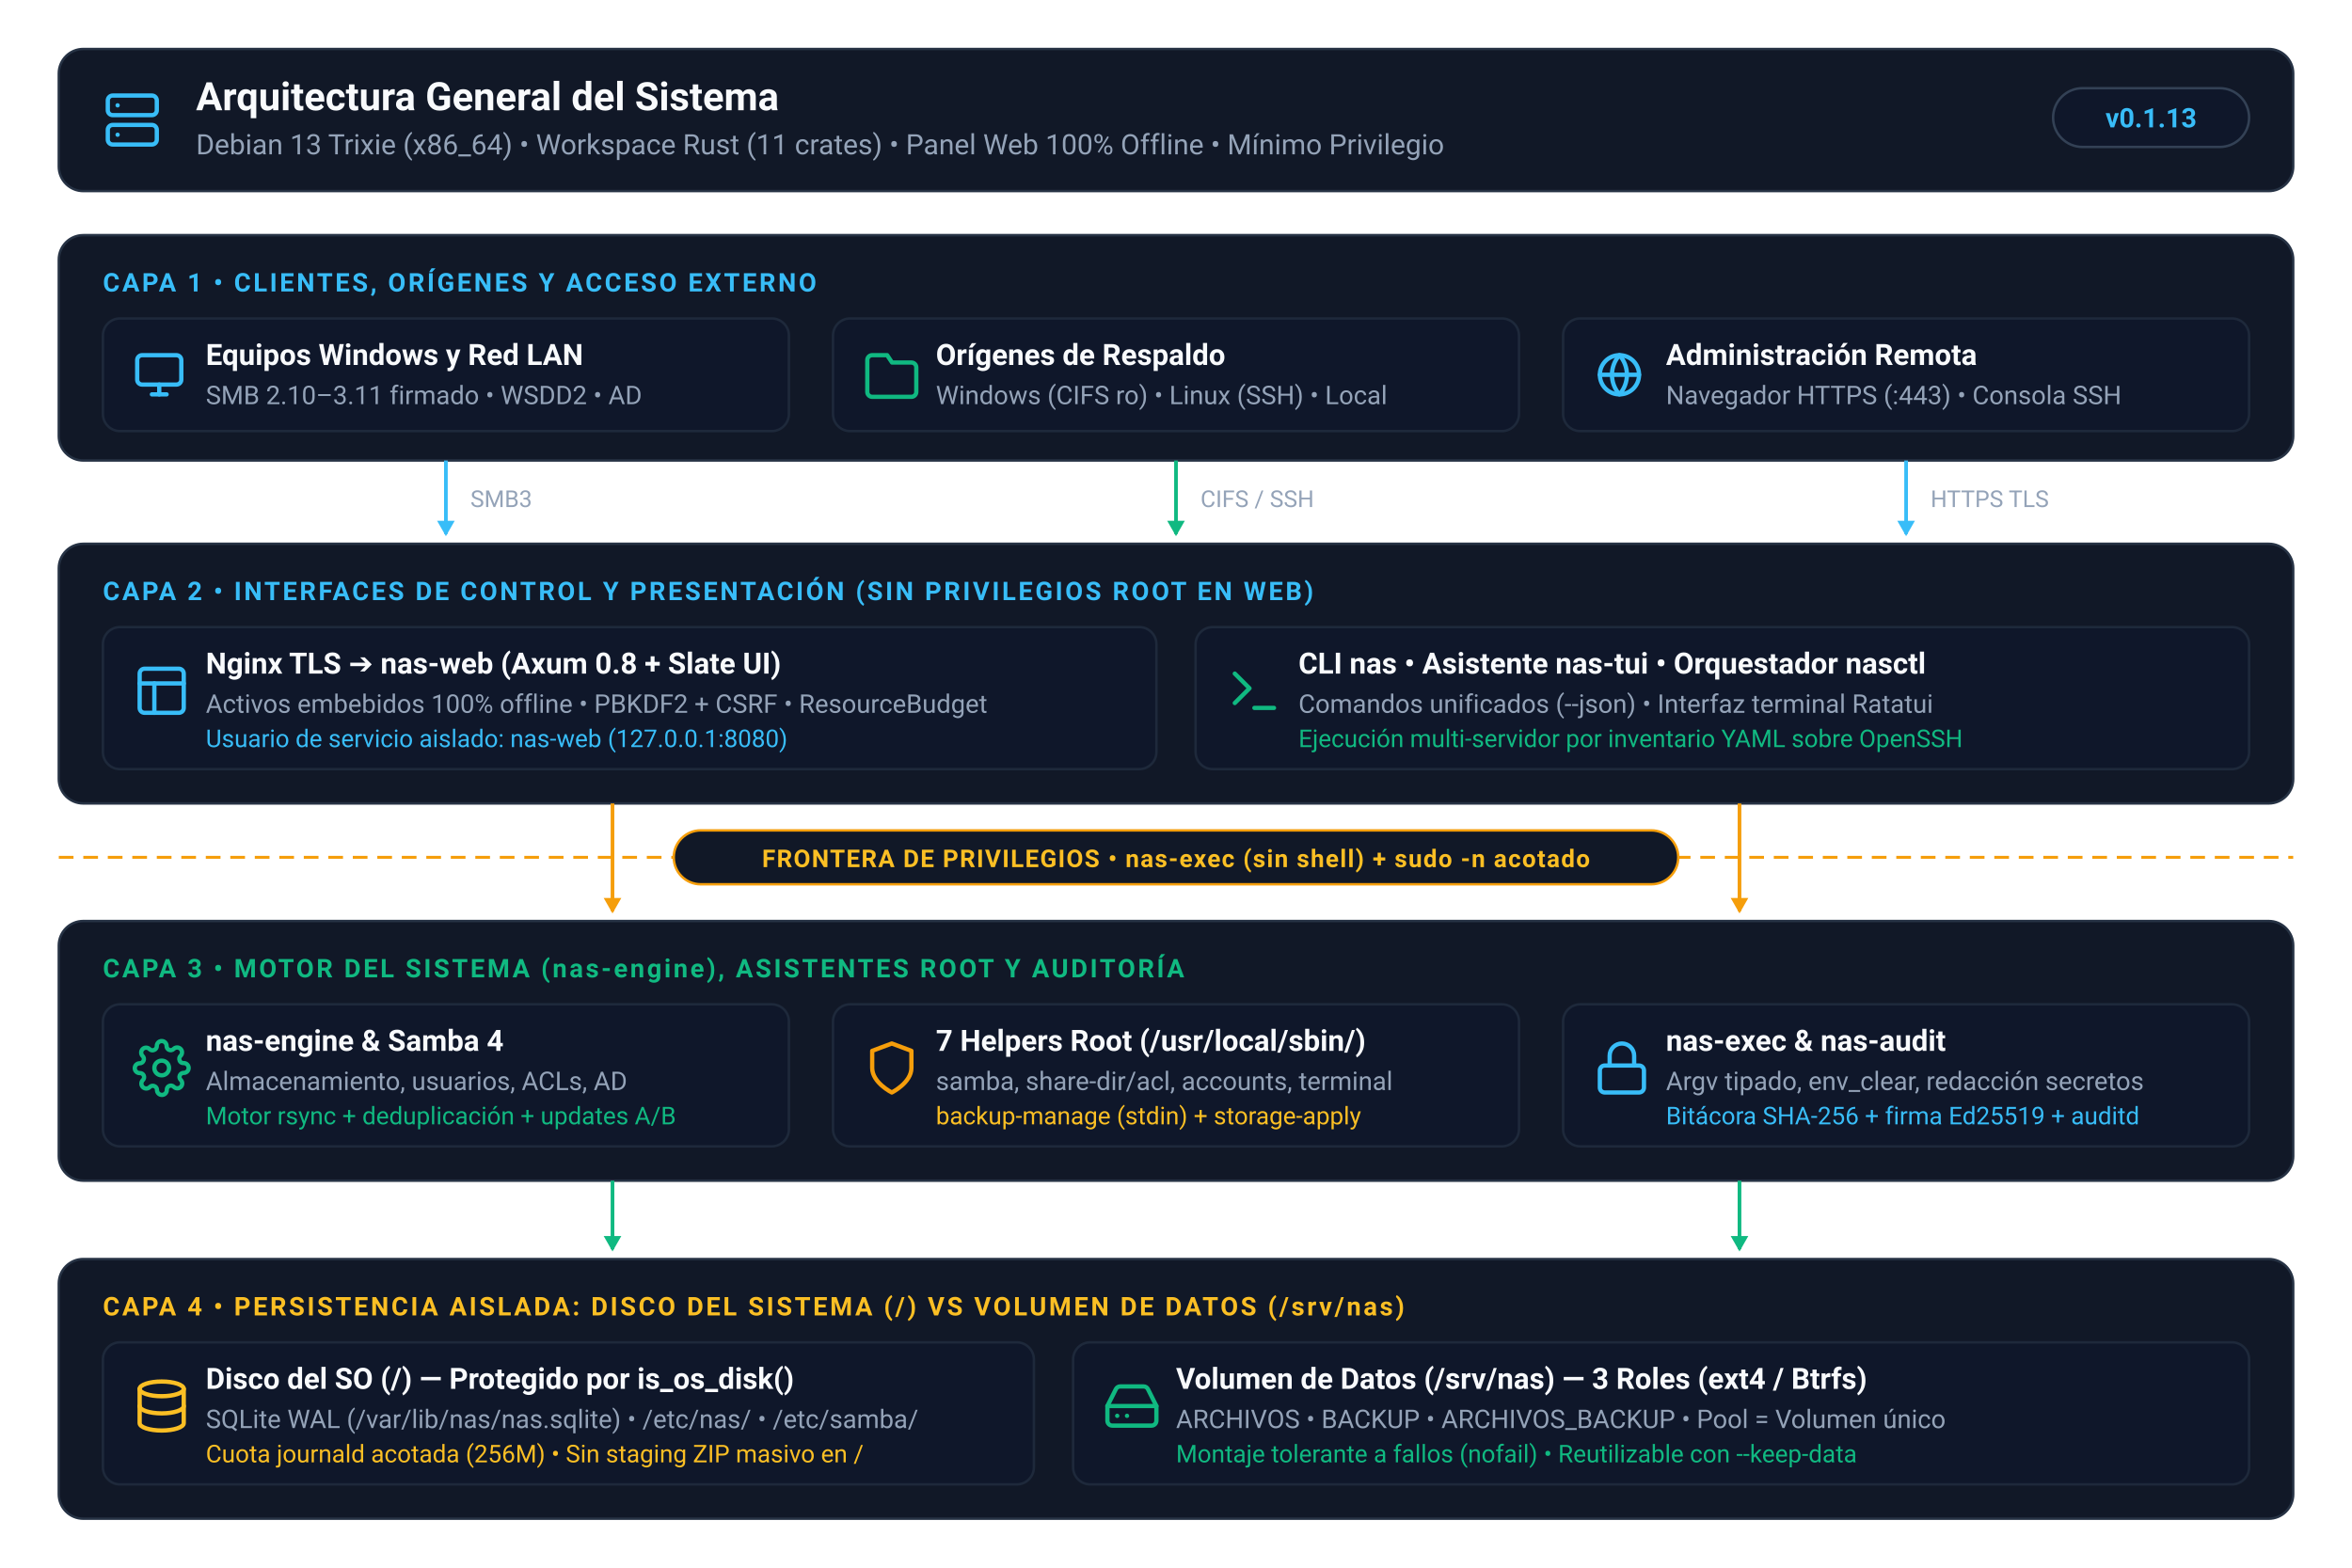
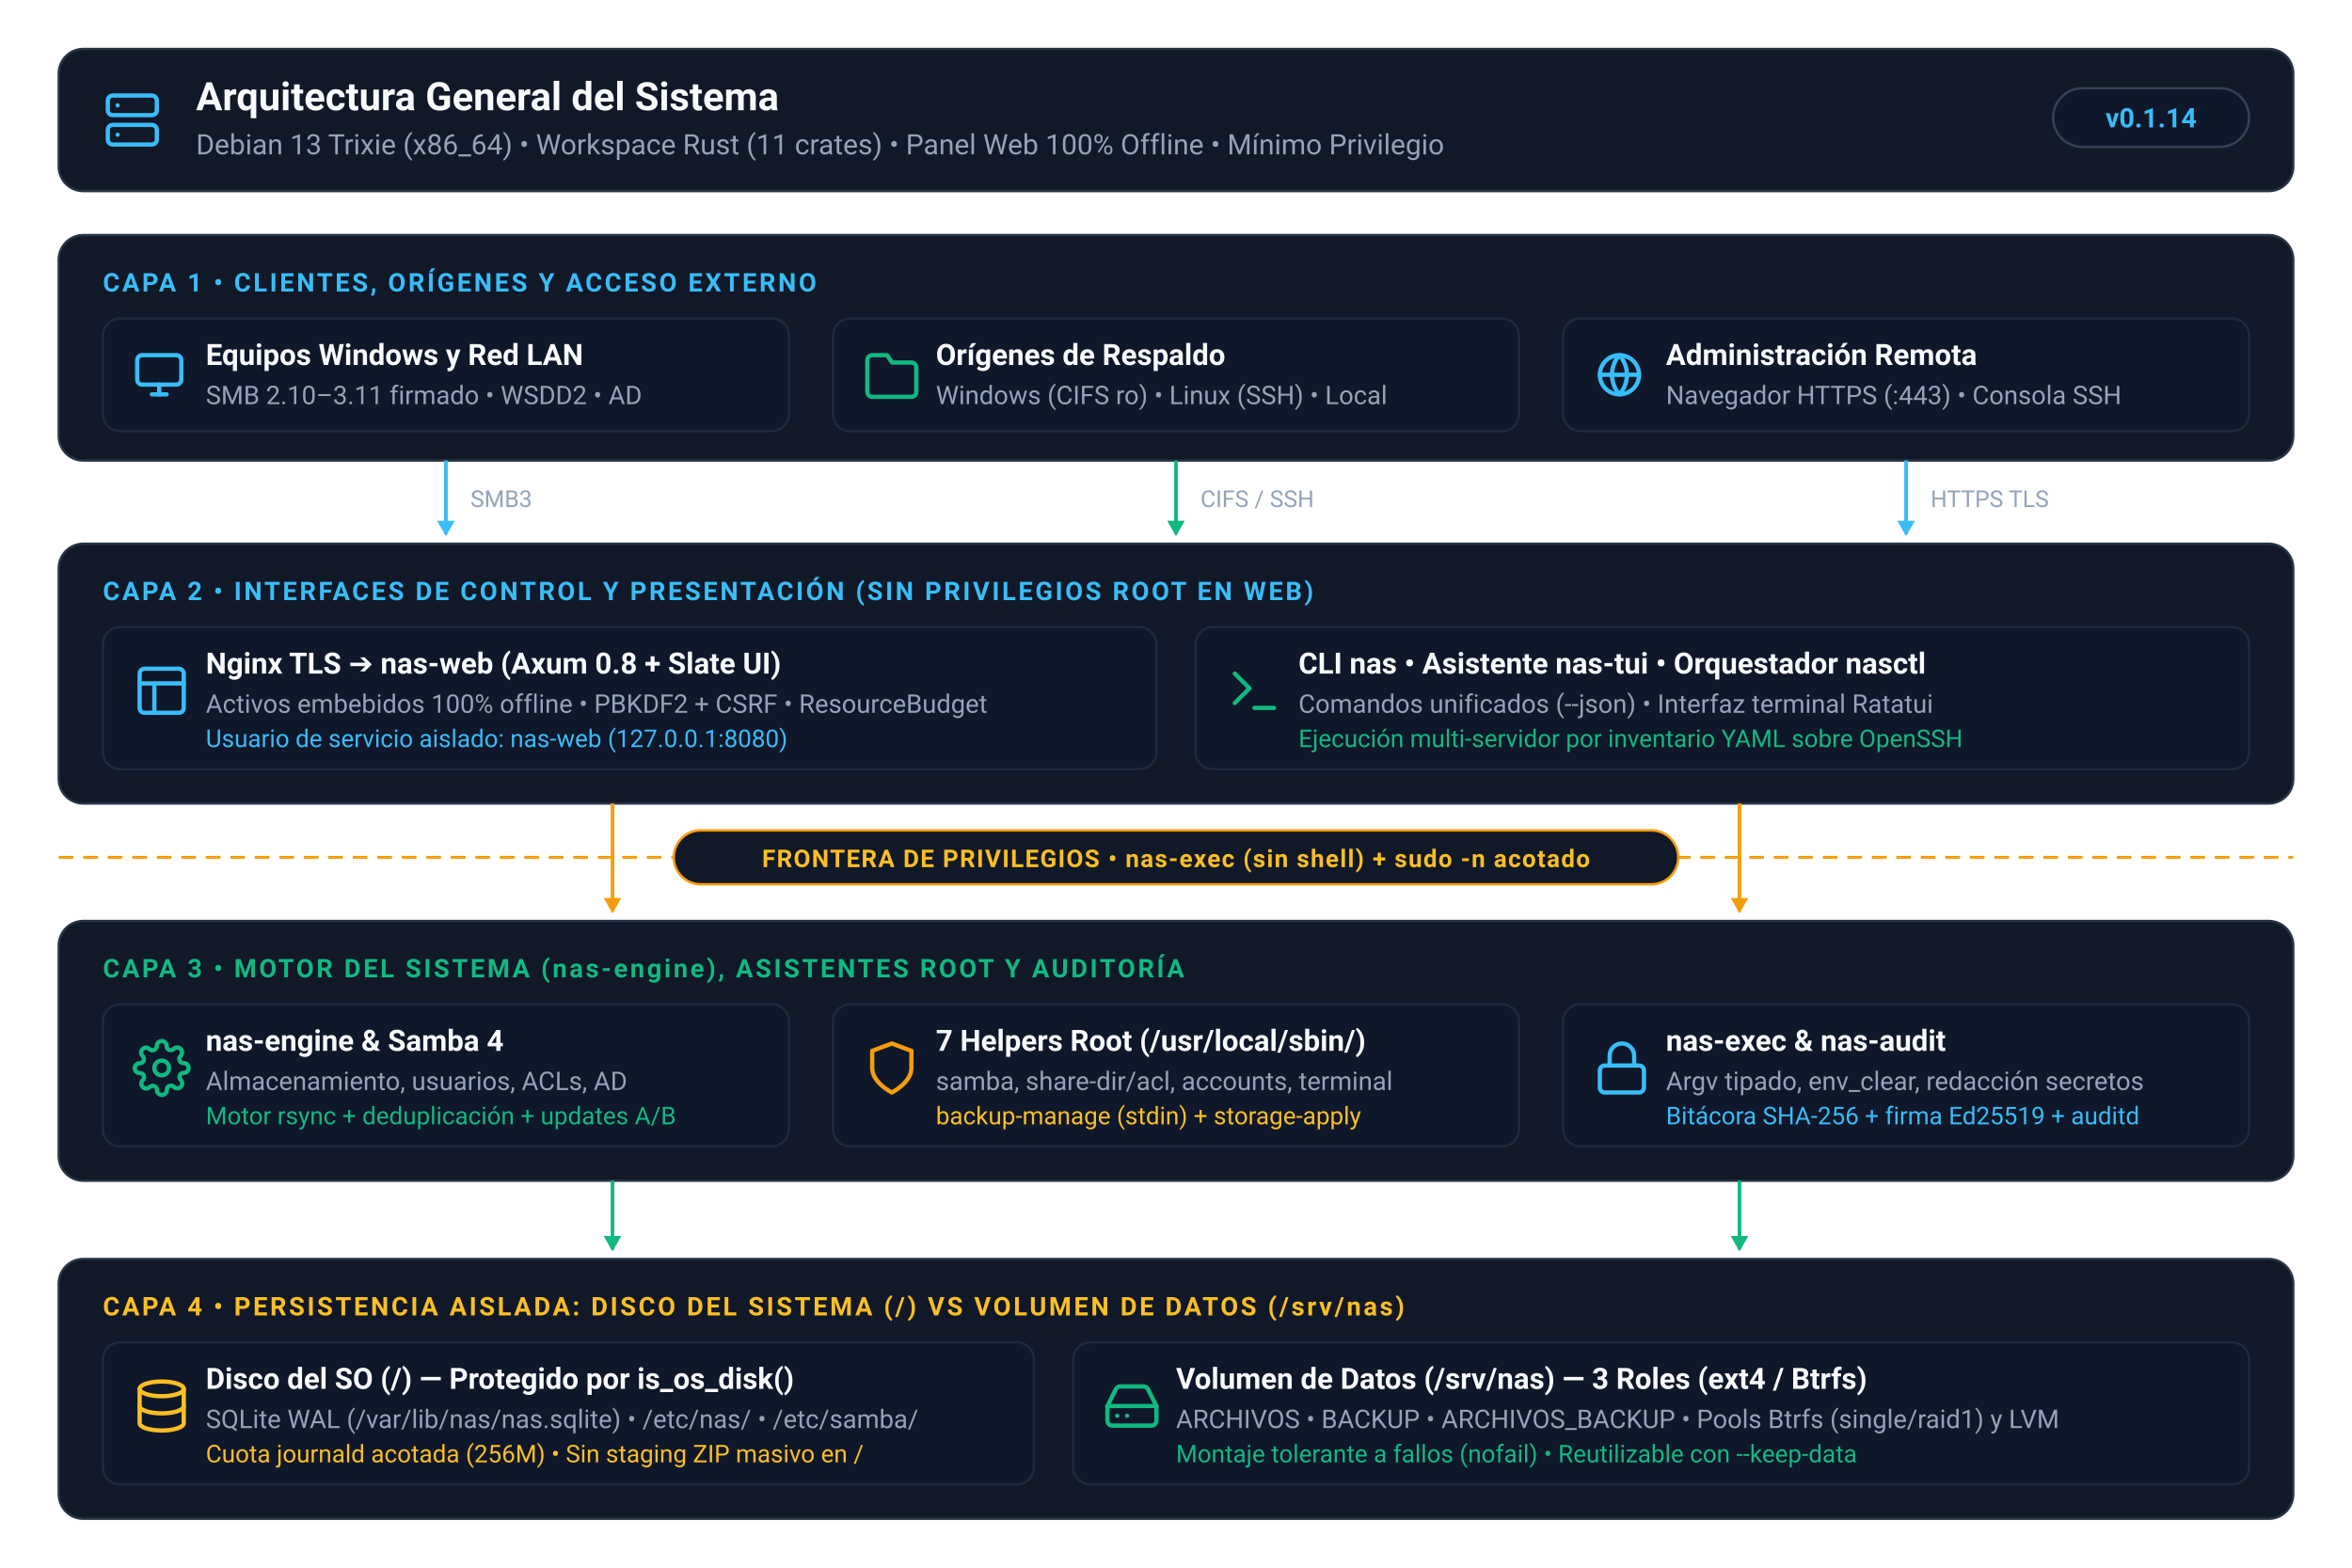
<svg xmlns="http://www.w3.org/2000/svg" viewBox="0 0 960 640" width="100%" height="100%" style="background:#0b1120; font-family:system-ui, -apple-system, 'Segoe UI', Roboto, Helvetica, Arial, sans-serif;">
  <defs>
    <marker id="arrow-blue" viewBox="0 0 10 10" refX="7" refY="5" markerWidth="6" markerHeight="6" orient="auto">
      <path d="M 1 1 L 8 5 L 1 9 z" fill="#38bdf8" />
    </marker>
    <marker id="arrow-amber" viewBox="0 0 10 10" refX="7" refY="5" markerWidth="6" markerHeight="6" orient="auto">
      <path d="M 1 1 L 8 5 L 1 9 z" fill="#f59e0b" />
    </marker>
    <marker id="arrow-green" viewBox="0 0 10 10" refX="7" refY="5" markerWidth="6" markerHeight="6" orient="auto">
      <path d="M 1 1 L 8 5 L 1 9 z" fill="#10b981" />
    </marker>
  </defs>
  <rect x="24" y="20" width="912" height="58" rx="10" fill="#111827" stroke="#263244" stroke-width="1" />
  <g transform="translate(42, 37)" fill="none" stroke="#38bdf8" stroke-width="1.75" stroke-linecap="round" stroke-linejoin="round">
    <rect x="2" y="2" width="20" height="8" rx="2" />
    <rect x="2" y="14" width="20" height="8" rx="2" />
    <line x1="6" y1="6" x2="6.01" y2="6" />
    <line x1="6" y1="18" x2="6.01" y2="18" />
  </g>
  <text x="80" y="45" fill="#f8fafc" font-size="16" font-weight="700">Arquitectura General del Sistema</text>
  <text x="80" y="63" fill="#94a3b8" font-size="11.5">Debian 13 Trixie (x86_64) • Workspace Rust (11 crates) • Panel Web 100% Offline • Mínimo Privilegio</text>
  <rect x="838" y="36" width="80" height="24" rx="12" fill="#0f172a" stroke="#334155" stroke-width="1" />
-   <text x="878" y="52" text-anchor="middle" fill="#38bdf8" font-size="11" font-weight="600">v0.1.13</text>
+   <text x="878" y="52" text-anchor="middle" fill="#38bdf8" font-size="11" font-weight="600">v0.1.14</text>
  <g transform="translate(24, 96)">
    <rect width="912" height="92" rx="10" fill="#111827" stroke="#263244" stroke-width="1" />
    <text x="18" y="23" fill="#38bdf8" font-size="10.5" font-weight="700" letter-spacing="1">CAPA 1 • CLIENTES, ORÍGENES Y ACCESO EXTERNO</text>
    <rect x="18" y="34" width="280" height="46" rx="7" fill="#0f172a" stroke="#1e293b" stroke-width="1" />
    <g transform="translate(30, 46)" fill="none" stroke="#38bdf8" stroke-width="1.75" stroke-linecap="round" stroke-linejoin="round">
      <rect x="2" y="3" width="18" height="12" rx="2" />
      <line x1="8" y1="19" x2="14" y2="19" />
      <line x1="11" y1="15" x2="11" y2="19" />
    </g>
    <text x="60" y="53" fill="#f8fafc" font-size="12" font-weight="600">Equipos Windows y Red LAN</text>
    <text x="60" y="69" fill="#94a3b8" font-size="10.5">SMB 2.10–3.11 firmado • WSDD2 • AD</text>
    <rect x="316" y="34" width="280" height="46" rx="7" fill="#0f172a" stroke="#1e293b" stroke-width="1" />
    <g transform="translate(328, 46)" fill="none" stroke="#10b981" stroke-width="1.75" stroke-linecap="round" stroke-linejoin="round">
      <path d="M4 20h16a2 2 0 0 0 2-2V8a2 2 0 0 0-2-2h-7.9l-2-3H4a2 2 0 0 0-2 2v13a2 2 0 0 0 2 2z" />
    </g>
    <text x="358" y="53" fill="#f8fafc" font-size="12" font-weight="600">Orígenes de Respaldo</text>
    <text x="358" y="69" fill="#94a3b8" font-size="10.5">Windows (CIFS ro) • Linux (SSH) • Local</text>
    <rect x="614" y="34" width="280" height="46" rx="7" fill="#0f172a" stroke="#1e293b" stroke-width="1" />
    <g transform="translate(626, 46)" fill="none" stroke="#38bdf8" stroke-width="1.75" stroke-linecap="round" stroke-linejoin="round">
      <circle cx="11" cy="11" r="8" />
      <path d="M3 11h16M11 3a12 12 0 0 1 0 16M11 3a12 12 0 0 0 0 16" />
    </g>
    <text x="656" y="53" fill="#f8fafc" font-size="12" font-weight="600">Administración Remota</text>
    <text x="656" y="69" fill="#94a3b8" font-size="10.5">Navegador HTTPS (:443) • Consola SSH</text>
  </g>
  <line x1="182" y1="188" x2="182" y2="218" stroke="#38bdf8" stroke-width="1.5" marker-end="url(#arrow-blue)" />
  <text x="192" y="207" fill="#94a3b8" font-size="9.5">SMB3</text>
  <line x1="480" y1="188" x2="480" y2="218" stroke="#10b981" stroke-width="1.5" marker-end="url(#arrow-green)" />
  <text x="490" y="207" fill="#94a3b8" font-size="9.5">CIFS / SSH</text>
  <line x1="778" y1="188" x2="778" y2="218" stroke="#38bdf8" stroke-width="1.5" marker-end="url(#arrow-blue)" />
  <text x="788" y="207" fill="#94a3b8" font-size="9.5">HTTPS TLS</text>
  <g transform="translate(24, 222)">
    <rect width="912" height="106" rx="10" fill="#111827" stroke="#263244" stroke-width="1" />
    <text x="18" y="23" fill="#38bdf8" font-size="10.5" font-weight="700" letter-spacing="1">CAPA 2 • INTERFACES DE CONTROL Y PRESENTACIÓN (SIN PRIVILEGIOS ROOT EN WEB)</text>
    <rect x="18" y="34" width="430" height="58" rx="7" fill="#0f172a" stroke="#1e293b" stroke-width="1" />
    <g transform="translate(30, 48)" fill="none" stroke="#38bdf8" stroke-width="1.75" stroke-linecap="round" stroke-linejoin="round">
      <rect x="3" y="3" width="18" height="18" rx="2" />
      <line x1="3" y1="9" x2="21" y2="9" />
      <line x1="9" y1="21" x2="9" y2="9" />
    </g>
    <text x="60" y="53" fill="#f8fafc" font-size="12" font-weight="600">Nginx TLS ➔ nas-web (Axum 0.8 + Slate UI)</text>
    <text x="60" y="69" fill="#94a3b8" font-size="10.5">Activos embebidos 100% offline • PBKDF2 + CSRF • ResourceBudget</text>
    <text x="60" y="83" fill="#38bdf8" font-size="10">Usuario de servicio aislado: nas-web (127.0.0.1:8080)</text>
    <rect x="464" y="34" width="430" height="58" rx="7" fill="#0f172a" stroke="#1e293b" stroke-width="1" />
    <g transform="translate(476, 48)" fill="none" stroke="#10b981" stroke-width="1.75" stroke-linecap="round" stroke-linejoin="round">
      <polyline points="4 17 10 11 4 5" />
      <line x1="12" y1="19" x2="20" y2="19" />
    </g>
    <text x="506" y="53" fill="#f8fafc" font-size="12" font-weight="600">CLI nas • Asistente nas-tui • Orquestador nasctl</text>
    <text x="506" y="69" fill="#94a3b8" font-size="10.5">Comandos unificados (--json) • Interfaz terminal Ratatui</text>
    <text x="506" y="83" fill="#10b981" font-size="10">Ejecución multi-servidor por inventario YAML sobre OpenSSH</text>
  </g>
  <line x1="24" y1="350" x2="936" y2="350" stroke="#f59e0b" stroke-width="1.2" stroke-dasharray="6,4" />
  <rect x="275" y="339" width="410" height="22" rx="11" fill="#111827" stroke="#f59e0b" stroke-width="1" />
  <text x="480" y="354" text-anchor="middle" fill="#fbbf24" font-size="10" font-weight="700" letter-spacing="0.5">FRONTERA DE PRIVILEGIOS • nas-exec (sin shell) + sudo -n acotado</text>
  <line x1="250" y1="328" x2="250" y2="372" stroke="#f59e0b" stroke-width="1.5" marker-end="url(#arrow-amber)" />
  <line x1="710" y1="328" x2="710" y2="372" stroke="#f59e0b" stroke-width="1.5" marker-end="url(#arrow-amber)" />
  <g transform="translate(24, 376)">
    <rect width="912" height="106" rx="10" fill="#111827" stroke="#263244" stroke-width="1" />
    <text x="18" y="23" fill="#10b981" font-size="10.5" font-weight="700" letter-spacing="1">CAPA 3 • MOTOR DEL SISTEMA (nas-engine), ASISTENTES ROOT Y AUDITORÍA</text>
    <rect x="18" y="34" width="280" height="58" rx="7" fill="#0f172a" stroke="#1e293b" stroke-width="1" />
    <g transform="translate(30, 48)" fill="none" stroke="#10b981" stroke-width="1.75" stroke-linecap="round" stroke-linejoin="round">
      <circle cx="12" cy="12" r="3" />
      <path d="M19.4 15a1.65 1.65 0 0 0 .33 1.82l.06.06a2 2 0 1 1-2.83 2.83l-.06-.06a1.65 1.65 0 0 0-1.82-.33 1.65 1.65 0 0 0-1 1.51V21a2 2 0 0 1-4 0v-.09A1.65 1.65 0 0 0 9 19.4a1.65 1.65 0 0 0-1.82.33l-.06.06a2 2 0 1 1-2.83-2.83l.06-.06a1.65 1.65 0 0 0 .33-1.82 1.65 1.65 0 0 0-1.51-1H3a2 2 0 0 1 0-4h.09A1.65 1.65 0 0 0 4.6 9a1.65 1.65 0 0 0-.33-1.82l-.06-.06a2 2 0 1 1 2.83-2.83l.06.06A1.65 1.65 0 0 0 9 4.6a1.65 1.65 0 0 0 1-1.51V3a2 2 0 0 1 4 0v.09a1.65 1.65 0 0 0 1 1.51 1.65 1.65 0 0 0 1.82-.33l.06-.06a2 2 0 1 1 2.83 2.83l-.06.06a1.65 1.65 0 0 0-.33 1.82V9c.26.6.78 1 1.51 1H21a2 2 0 0 1 0 4h-.09a1.65 1.65 0 0 0-1.51 1z" />
    </g>
    <text x="60" y="53" fill="#f8fafc" font-size="12" font-weight="600">nas-engine &amp; Samba 4</text>
    <text x="60" y="69" fill="#94a3b8" font-size="10.5">Almacenamiento, usuarios, ACLs, AD</text>
    <text x="60" y="83" fill="#10b981" font-size="10">Motor rsync + deduplicación + updates A/B</text>
    <rect x="316" y="34" width="280" height="58" rx="7" fill="#0f172a" stroke="#1e293b" stroke-width="1" />
    <g transform="translate(328, 48)" fill="none" stroke="#f59e0b" stroke-width="1.75" stroke-linecap="round" stroke-linejoin="round">
      <path d="M12 22s8-4 8-10V5l-8-3-8 3v7c0 6 8 10 8 10z" />
    </g>
    <text x="358" y="53" fill="#f8fafc" font-size="12" font-weight="600">7 Helpers Root (/usr/local/sbin/)</text>
    <text x="358" y="69" fill="#94a3b8" font-size="10.5">samba, share-dir/acl, accounts, terminal</text>
    <text x="358" y="83" fill="#fbbf24" font-size="10">backup-manage (stdin) + storage-apply</text>
    <rect x="614" y="34" width="280" height="58" rx="7" fill="#0f172a" stroke="#1e293b" stroke-width="1" />
    <g transform="translate(626, 48)" fill="none" stroke="#38bdf8" stroke-width="1.75" stroke-linecap="round" stroke-linejoin="round">
      <rect x="3" y="11" width="18" height="11" rx="2" />
      <path d="M7 11V7a5 5 0 0 1 10 0v4" />
    </g>
    <text x="656" y="53" fill="#f8fafc" font-size="12" font-weight="600">nas-exec &amp; nas-audit</text>
    <text x="656" y="69" fill="#94a3b8" font-size="10.5">Argv tipado, env_clear, redacción secretos</text>
    <text x="656" y="83" fill="#38bdf8" font-size="10">Bitácora SHA-256 + firma Ed25519 + auditd</text>
  </g>
  <line x1="250" y1="482" x2="250" y2="510" stroke="#10b981" stroke-width="1.5" marker-end="url(#arrow-green)" />
  <line x1="710" y1="482" x2="710" y2="510" stroke="#10b981" stroke-width="1.5" marker-end="url(#arrow-green)" />
  <g transform="translate(24, 514)">
    <rect width="912" height="106" rx="10" fill="#111827" stroke="#263244" stroke-width="1" />
    <text x="18" y="23" fill="#fbbf24" font-size="10.5" font-weight="700" letter-spacing="1">CAPA 4 • PERSISTENCIA AISLADA: DISCO DEL SISTEMA (/) VS VOLUMEN DE DATOS (/srv/nas)</text>
    <rect x="18" y="34" width="380" height="58" rx="7" fill="#0f172a" stroke="#1e293b" stroke-width="1" />
    <g transform="translate(30, 48)" fill="none" stroke="#fbbf24" stroke-width="1.75" stroke-linecap="round" stroke-linejoin="round">
      <ellipse cx="12" cy="5" rx="9" ry="3" />
      <path d="M21 12c0 1.66-4 3-9 3s-9-1.34-9-3" />
      <path d="M3 5v14c0 1.66 4 3 9 3s9-1.34 9-3V5" />
    </g>
    <text x="60" y="53" fill="#f8fafc" font-size="12" font-weight="600">Disco del SO (/) — Protegido por is_os_disk()</text>
    <text x="60" y="69" fill="#94a3b8" font-size="10.5">SQLite WAL (/var/lib/nas/nas.sqlite) • /etc/nas/ • /etc/samba/</text>
    <text x="60" y="83" fill="#fbbf24" font-size="10">Cuota journald acotada (256M) • Sin staging ZIP masivo en /</text>
    <rect x="414" y="34" width="480" height="58" rx="7" fill="#0f172a" stroke="#1e293b" stroke-width="1" />
    <g transform="translate(426, 48)" fill="none" stroke="#10b981" stroke-width="1.75" stroke-linecap="round" stroke-linejoin="round">
      <line x1="22" y1="12" x2="2" y2="12" />
      <path d="M5.45 5.11L2 12v6a2 2 0 0 0 2 2h16a2 2 0 0 0 2-2v-6l-3.45-6.89A2 2 0 0 0 16.76 4H7.24a2 2 0 0 0-1.79 1.11z" />
      <line x1="6" y1="16" x2="6.01" y2="16" />
      <line x1="10" y1="16" x2="10.01" y2="16" />
    </g>
    <text x="456" y="53" fill="#f8fafc" font-size="12" font-weight="600">Volumen de Datos (/srv/nas) — 3 Roles (ext4 / Btrfs)</text>
-     <text x="456" y="69" fill="#94a3b8" font-size="10.5">ARCHIVOS • BACKUP • ARCHIVOS_BACKUP • Pool = Volumen único</text>
+     <text x="456" y="69" fill="#94a3b8" font-size="10.5">ARCHIVOS • BACKUP • ARCHIVOS_BACKUP • Pools Btrfs (single/raid1) y LVM</text>
    <text x="456" y="83" fill="#10b981" font-size="10">Montaje tolerante a fallos (nofail) • Reutilizable con --keep-data</text>
  </g>
</svg>
